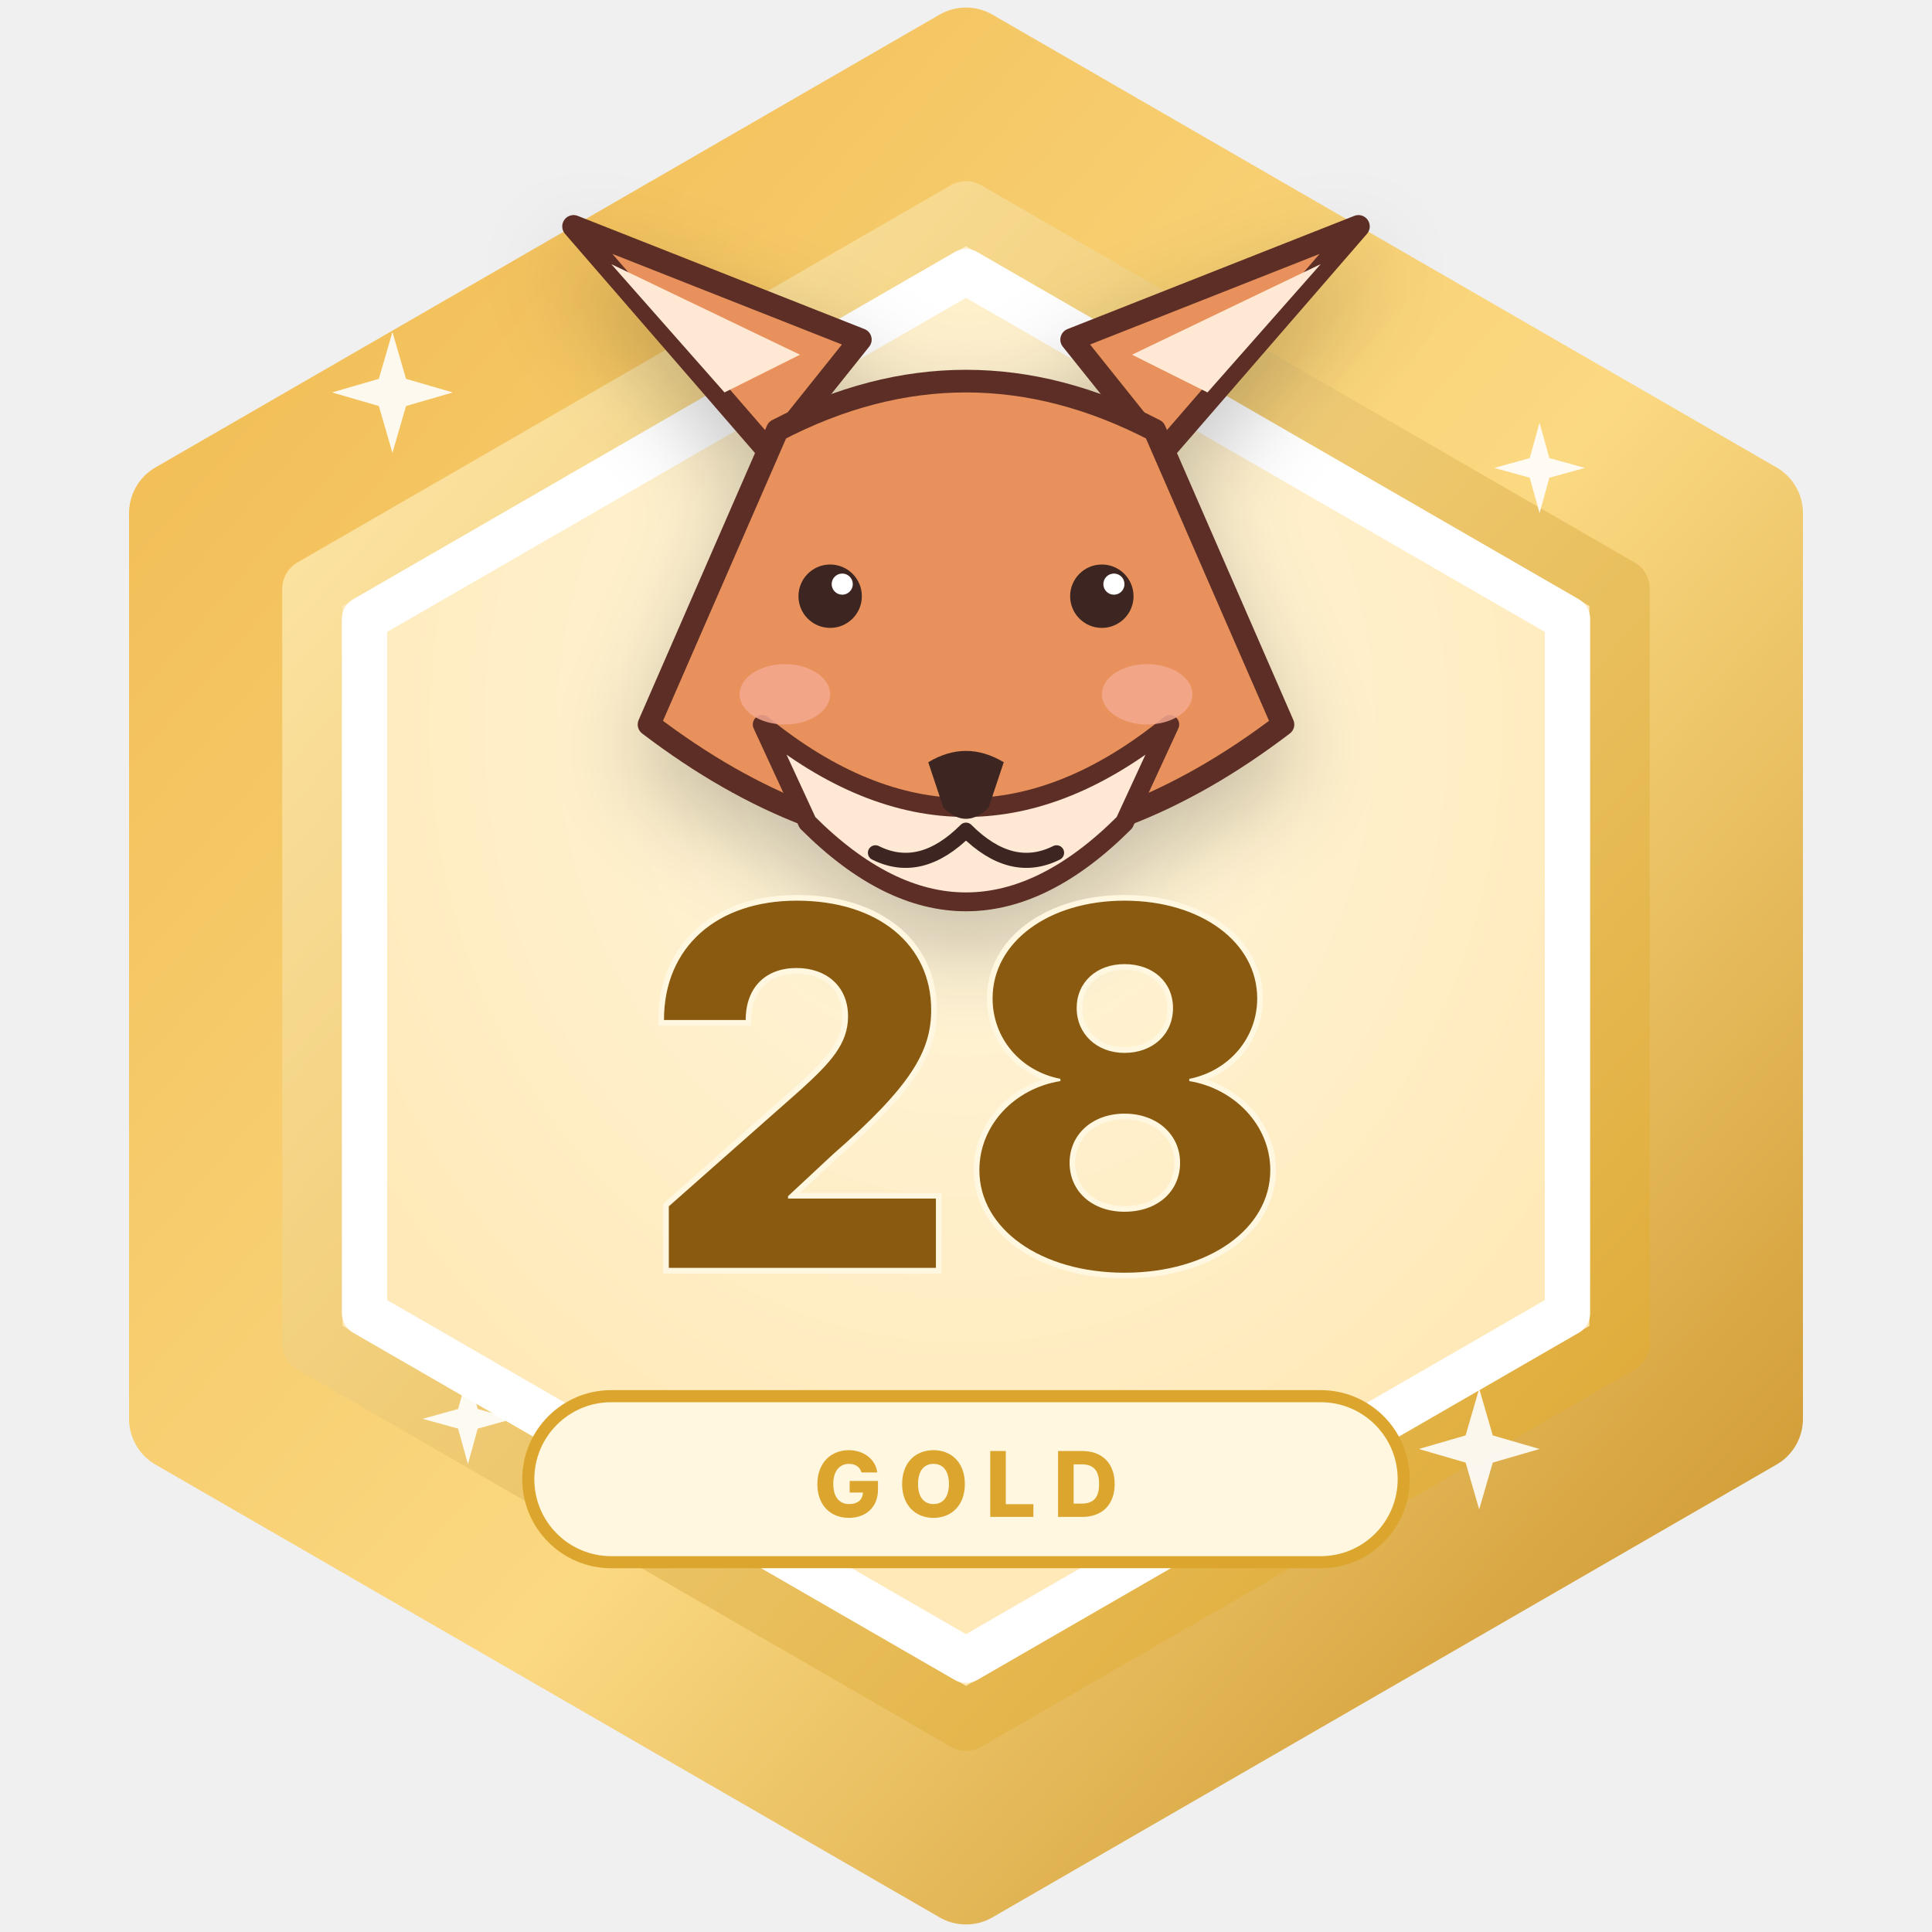
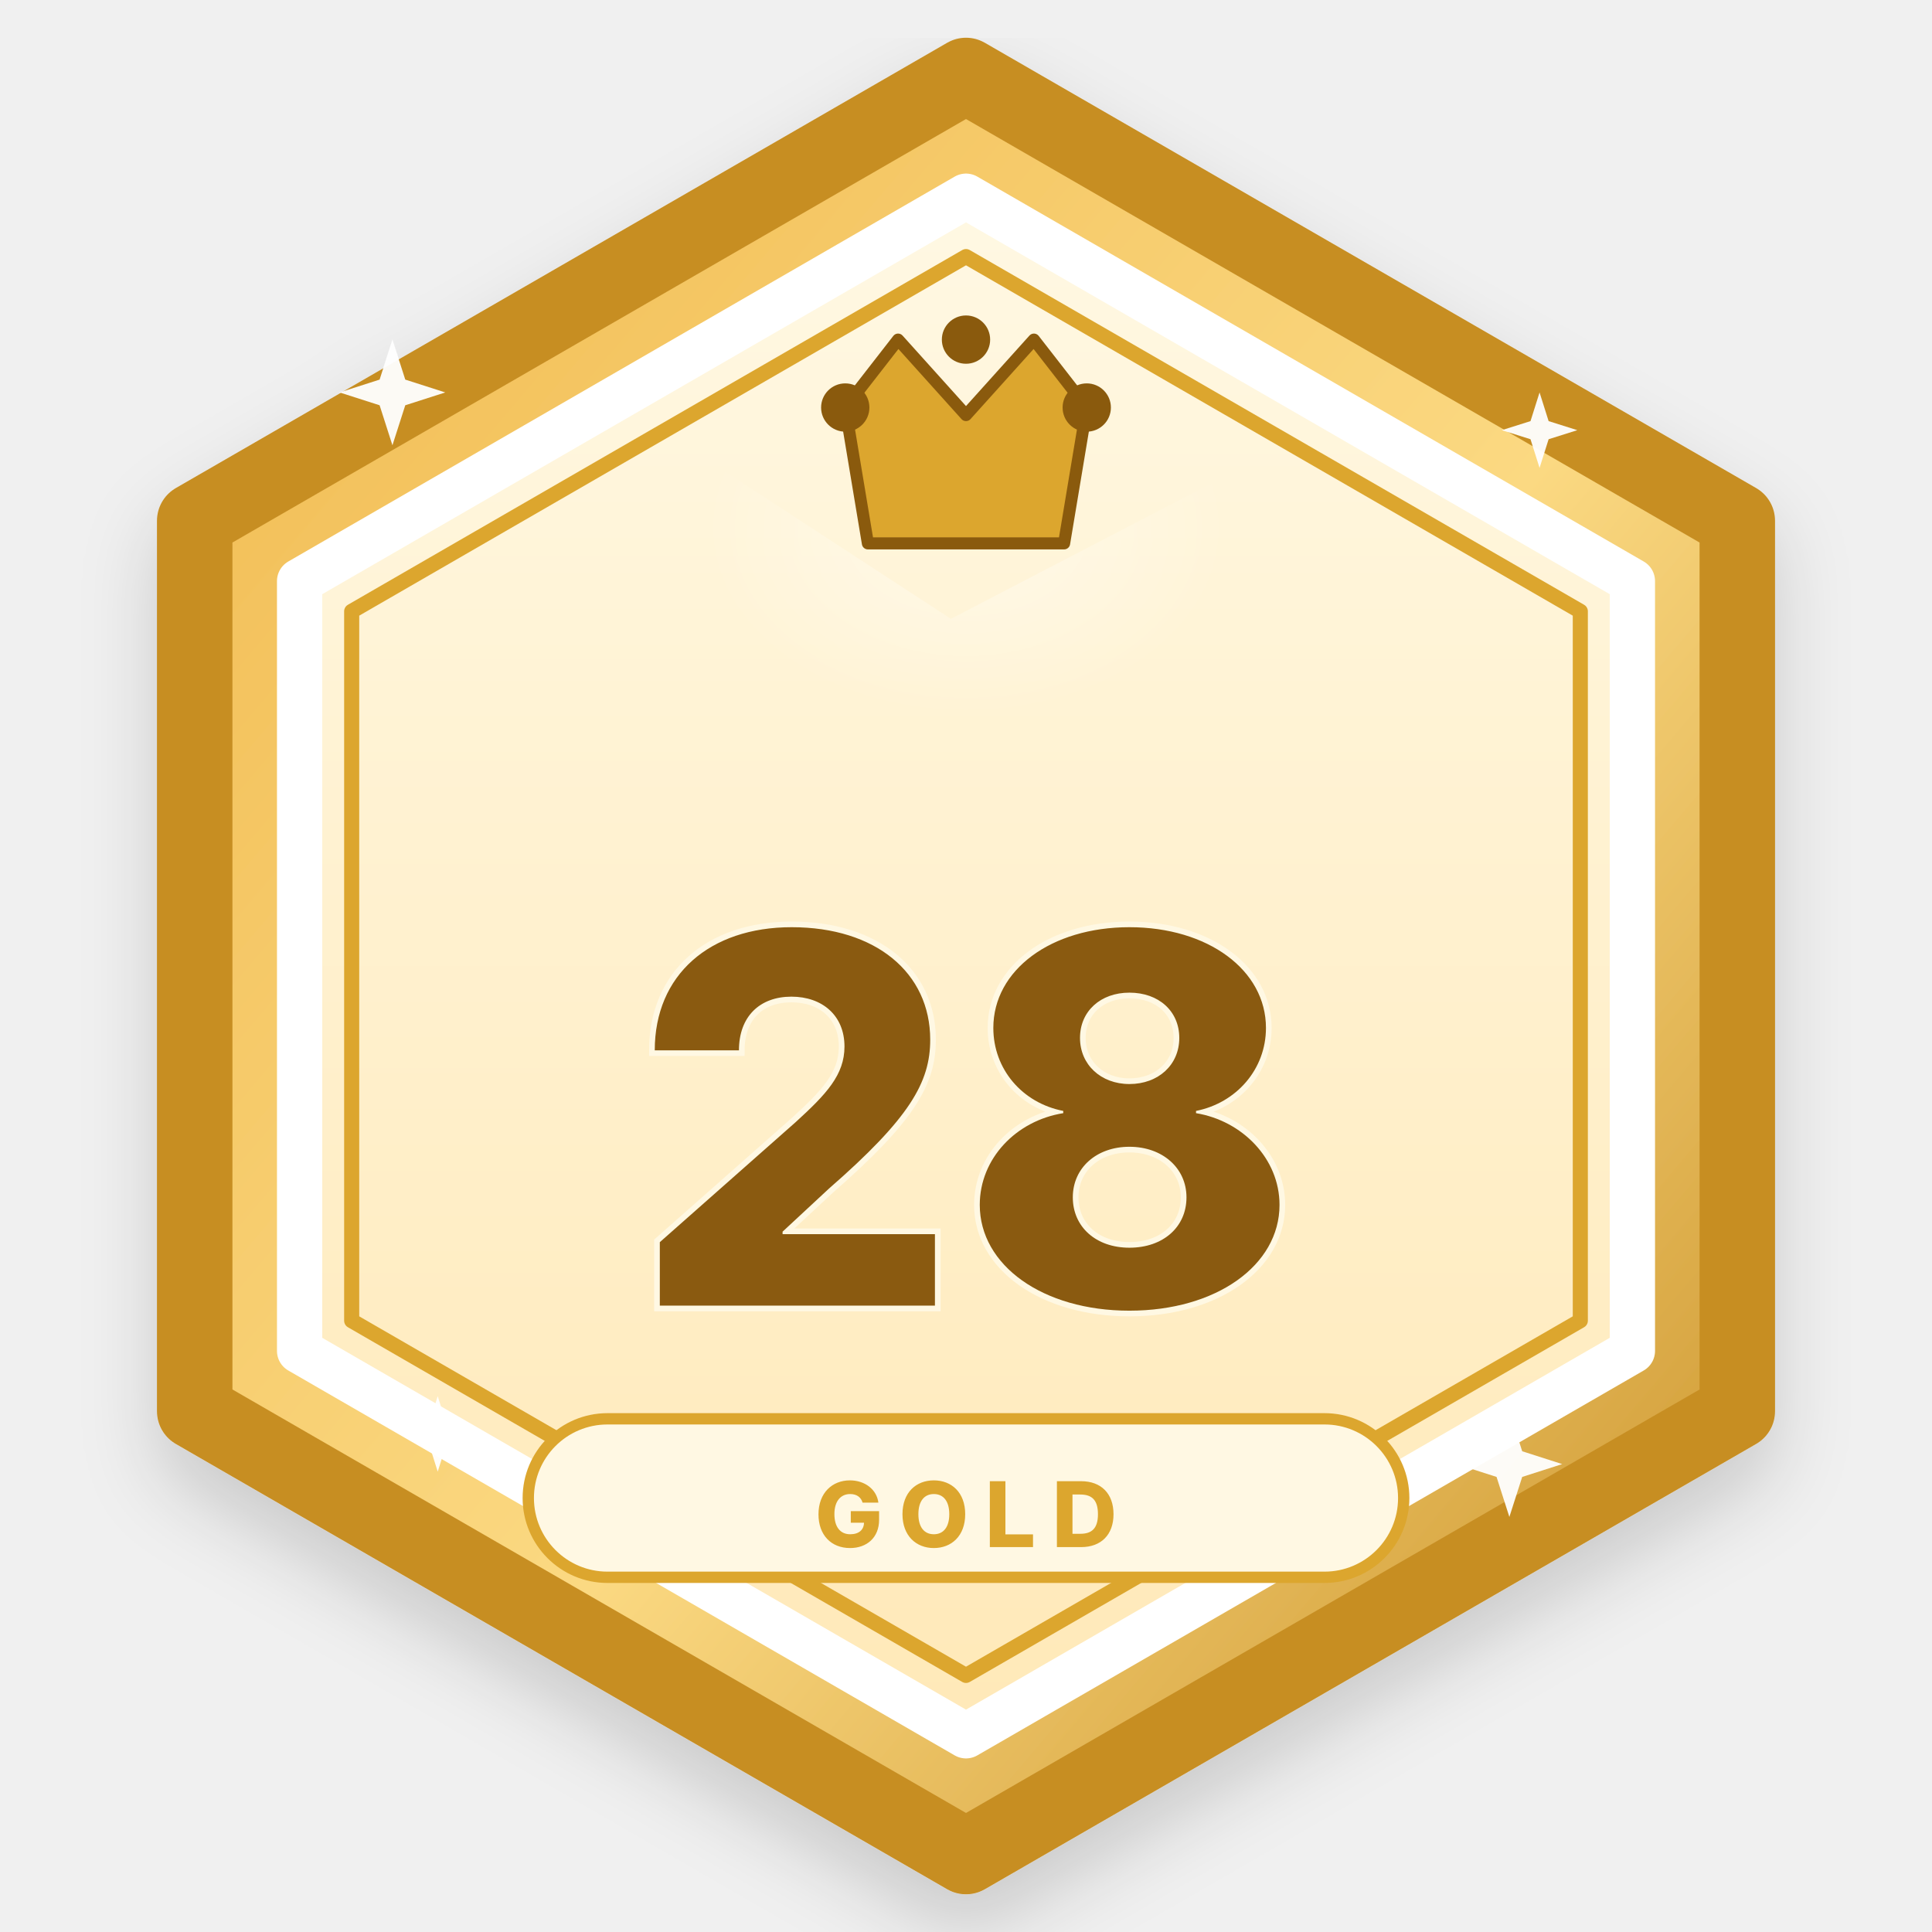
<svg xmlns="http://www.w3.org/2000/svg" viewBox="0 0 256 256" width="256" height="256" role="img" aria-label="Level 28 badge">
  <defs>
    <linearGradient id="o" x1="0%" y1="0%" x2="100%" y2="100%">
      <stop offset="0%" stop-color="#f0b94e" />
      <stop offset="55%" stop-color="#fbd982" />
      <stop offset="100%" stop-color="#c78e24" />
    </linearGradient>
-     <radialGradient id="i" cx="50%" cy="34%" r="80%">
-       <stop offset="0%" stop-color="#fff7e0" />
-       <stop offset="70%" stop-color="#ffe9b8" />
+     <linearGradient id="i" x1="0%" y1="0%" x2="0%" y2="100%">
+       <stop offset="0%" stop-color="#fff8e3" />
      <stop offset="100%" stop-color="#ffe9b8" />
+     </linearGradient>
+     <radialGradient id="sheen" cx="50%" cy="26%" r="36%">
+       <stop offset="0%" stop-color="#ffffff" stop-opacity="0.85" />
+       <stop offset="100%" stop-color="#ffffff" stop-opacity="0" />
    </radialGradient>
-     <linearGradient id="r" x1="0%" y1="0%" x2="100%" y2="100%">
-       <stop offset="0%" stop-color="#ffe9ad" />
-       <stop offset="100%" stop-color="#dca62e" />
-     </linearGradient>
    <filter id="soft" x="-30%" y="-30%" width="160%" height="160%">
-       <feDropShadow dx="0" dy="5" stdDeviation="6" flood-color="#000000" flood-opacity="0.22" />
+       <feDropShadow dx="0" dy="5" stdDeviation="5" flood-color="#000000" flood-opacity="0.16" />
    </filter>
  </defs>
-   <polygon points="128.0,8.0 231.9,68.0 231.9,188.0 128.0,248.0 24.1,188.0 24.1,68.0" fill="url(#o)" stroke="url(#o)" stroke-width="14" stroke-linejoin="round" />
-   <polygon points="128.0,28.0 214.6,78.0 214.6,178.0 128.0,228.0 41.4,178.0 41.4,78.0" fill="url(#i)" stroke="url(#r)" stroke-width="8" stroke-linejoin="round" />
-   <polygon points="128.0,36.0 207.7,82.0 207.7,174.0 128.0,220.0 48.3,174.0 48.3,82.0" fill="none" stroke="#ffffff" stroke-width="6" stroke-linejoin="round" />
-   <path d="M52 44 L53.8 50.2 L60 52 L53.8 53.8 L52 60 L50.2 53.8 L44 52 L50.2 50.2 Z" fill="#ffffff" opacity="0.9" />
-   <path d="M204 56 L205.3 60.7 L210 62 L205.3 63.3 L204 68 L202.7 63.3 L198 62 L202.7 60.7 Z" fill="#ffffff" opacity="0.9" />
-   <path d="M62 182 L63.3 186.7 L68 188 L63.3 189.3 L62 194 L60.7 189.3 L56 188 L60.7 186.7 Z" fill="#ffffff" opacity="0.9" />
-   <path d="M196 184 L197.8 190.2 L204 192 L197.8 193.8 L196 200 L194.2 193.8 L188 192 L194.2 190.2 Z" fill="#ffffff" opacity="0.9" />
  <g filter="url(#soft)">
-     <g id="echo">
-       <path d="M102 60 L76 30 L114 45 Z" fill="#e8915b" stroke="#5b2f26" stroke-width="3" stroke-linejoin="round" />
-       <path d="M154 60 L180 30 L142 45 Z" fill="#e8915b" stroke="#5b2f26" stroke-width="3" stroke-linejoin="round" />
-       <path d="M96 52 L81 35 L106 47 Z" fill="#ffe9d4" />
-       <path d="M160 52 L175 35 L150 47 Z" fill="#ffe9d4" />
-       <path d="M103 57 Q128 44 153 57 L170 96 Q128 128 86 96 Z" fill="#e8915b" stroke="#5b2f26" stroke-width="3" stroke-linejoin="round" />
-       <path d="M101 96 Q128 118 155 96 L149 109 Q128 130 107 109 Z" fill="#ffe9d4" stroke="#5b2f26" stroke-width="2.5" stroke-linejoin="round" />
-       <circle cx="110" cy="79" r="4.2" fill="#3c2620" />
-       <circle cx="146" cy="79" r="4.2" fill="#3c2620" />
-       <circle cx="111.6" cy="77.4" r="1.4" fill="#ffffff" />
-       <circle cx="147.6" cy="77.4" r="1.4" fill="#ffffff" />
-       <path d="M123 101 Q128 98 133 101 L131 107 Q128 110 125 107 Z" fill="#3c2620" />
-       <path d="M128 110 Q122 116 116 113 M128 110 Q134 116 140 113" fill="none" stroke="#3c2620" stroke-width="2" stroke-linecap="round" />
-       <ellipse cx="104" cy="92" rx="6" ry="4" fill="#f5a88f" opacity="0.85" />
-       <ellipse cx="152" cy="92" rx="6" ry="4" fill="#f5a88f" opacity="0.85" />
-     </g>
+     <polygon points="128.0,10.0 230.2,69.0 230.2,187.0 128.0,246.0 25.8,187.0 25.8,69.0" fill="url(#o)" stroke="#c78e24" stroke-width="10" stroke-linejoin="round" />
+     <polygon points="128.0,26.0 216.3,77.0 216.3,179.0 128.0,230.0 39.7,179.0 39.7,77.0" fill="url(#i)" stroke="#ffffff" stroke-width="6" stroke-linejoin="round" />
+     <polygon points="128.0,34.0 209.4,81.0 209.4,175.0 128.0,222.0 46.6,175.0 46.6,81.0" fill="none" stroke="#dca62e" stroke-width="2" stroke-linejoin="round" />
+     <path d="M80 52 L126 82 L176 56 L176 121 Q128 98 80 121 Z" fill="url(#sheen)" opacity="0.5" />
+     <path d="M112 54 L119 45 L128 55 L137 45 L144 54 L141 72 L115 72 Z" fill="#dca62e" stroke="#8a5a10" stroke-width="1.6" stroke-linejoin="round" />
+     <circle cx="112" cy="54" r="3.2" fill="#8a5a10" />
+     <circle cx="128" cy="45" r="3.2" fill="#8a5a10" />
+     <circle cx="144" cy="54" r="3.2" fill="#8a5a10" />
+     <path d="M52.0 45.0 L53.7 50.3 L59.0 52.0 L53.7 53.7 L52.0 59.0 L50.3 53.7 L45.0 52.0 L50.3 50.3 Z" fill="#ffffff" opacity="0.95" />
+     <path d="M204.0 52.0 L205.2 55.8 L209.0 57.0 L205.2 58.2 L204.0 62.0 L202.8 58.2 L199.0 57.0 L202.8 55.8 Z" fill="#ffffff" opacity="0.95" />
+     <path d="M58.0 185.0 L59.2 188.8 L63.0 190.0 L59.2 191.2 L58.0 195.0 L56.8 191.2 L53.0 190.0 L56.8 188.8 Z" fill="#ffffff" opacity="0.95" />
+     <path d="M200.0 187.0 L201.7 192.3 L207.0 194.0 L201.7 195.7 L200.0 201.0 L198.3 195.7 L193.0 194.0 L198.3 192.3 Z" fill="#ffffff" opacity="0.95" />
  </g>
-   <text x="128" y="168" text-anchor="middle" fill="#8a5a10" font-family="Inter, Arial, sans-serif" font-size="66" font-weight="800" stroke="#fff7e0" stroke-width="1.5" paint-order="stroke">28</text>
-   <rect x="70" y="185" width="116" height="22" rx="11" fill="#fff7e0" stroke="#dca62e" stroke-width="1.6" />
-   <text x="128" y="201" text-anchor="middle" fill="#dca62e" font-family="Inter, Arial, sans-serif" font-size="12" font-weight="800" letter-spacing="2.2">GOLD</text>
+   <text x="128" y="173" text-anchor="middle" fill="#8a5a10" font-family="Inter, Arial, sans-serif" font-size="68" font-weight="800" stroke="#fff8e3" stroke-width="1.5" paint-order="stroke">28</text>
+   <rect x="70" y="188" width="116" height="21" rx="10.5" fill="#fff8e3" stroke="#dca62e" stroke-width="1.5" />
+   <text x="128" y="205" text-anchor="middle" fill="#dca62e" font-family="Inter, Arial, sans-serif" font-size="12" font-weight="800" letter-spacing="2.1">GOLD</text>
</svg>
